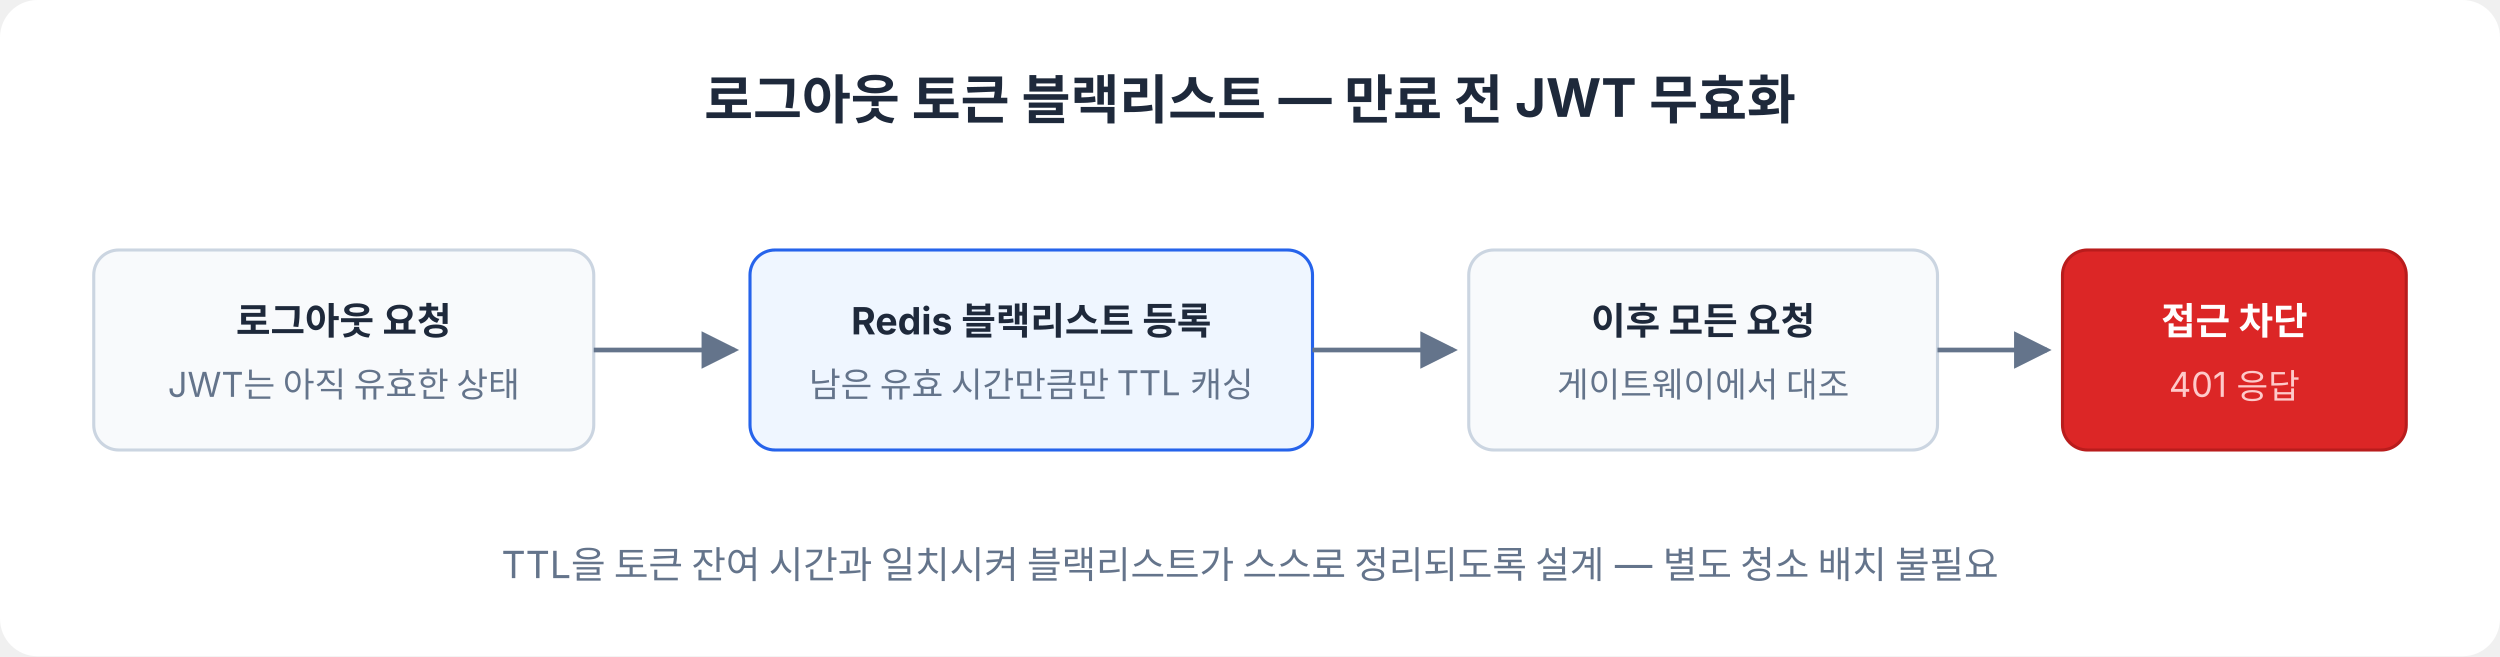
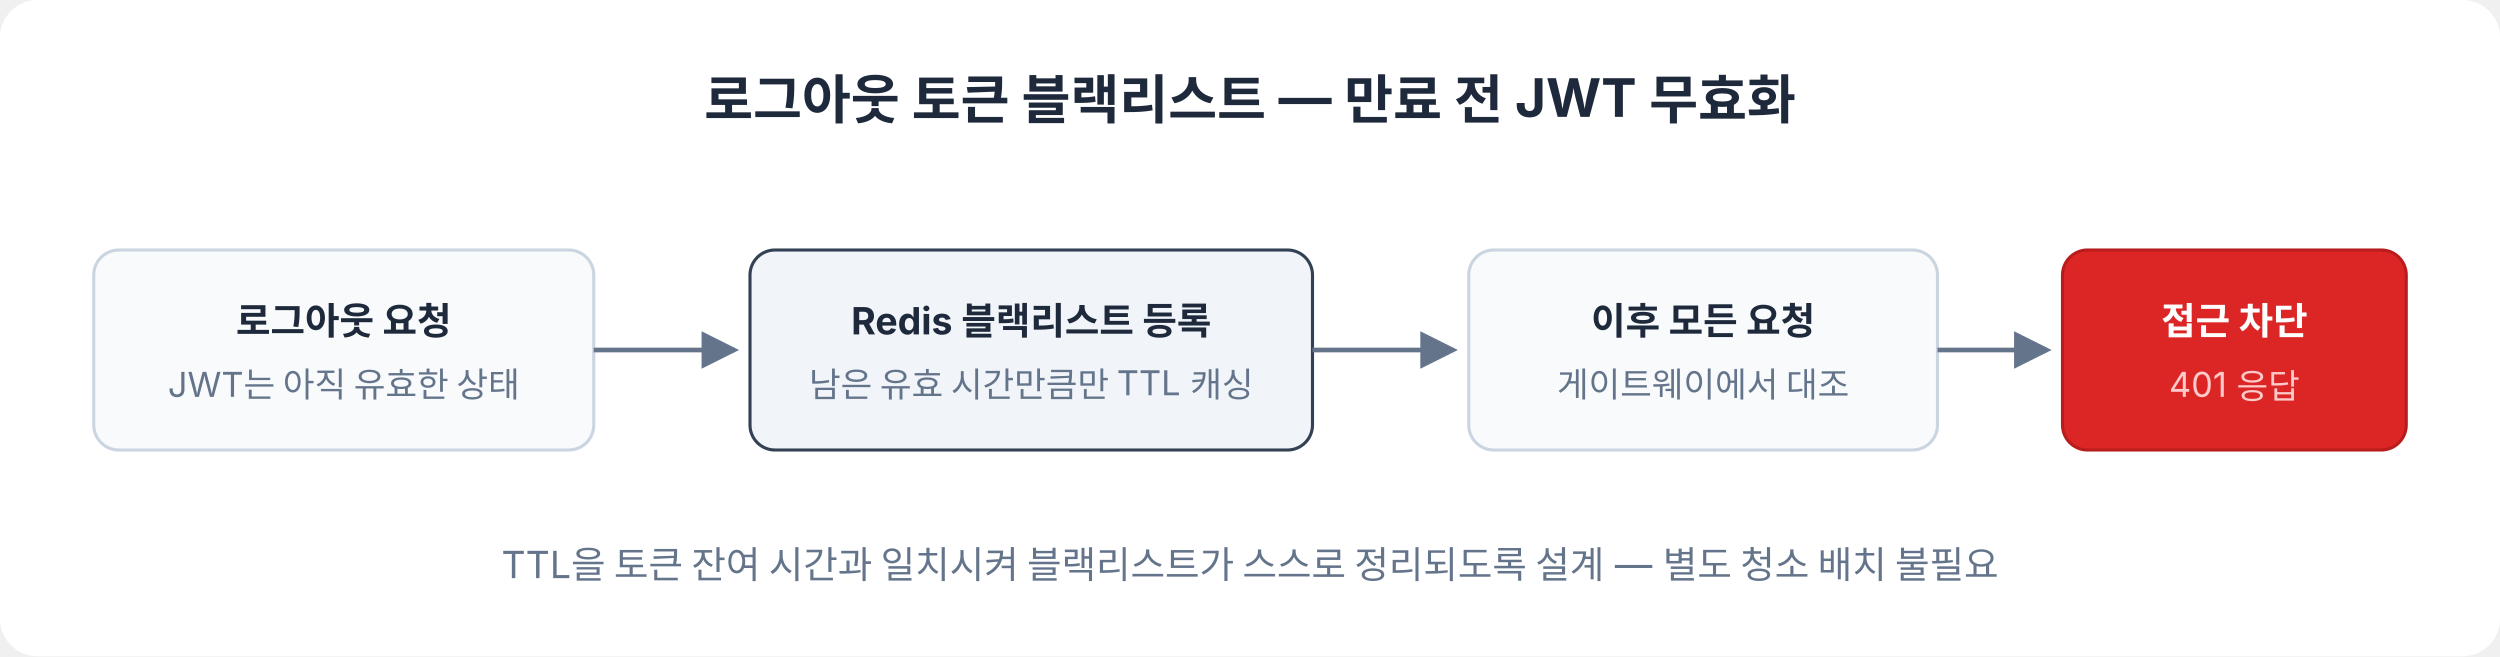
<svg xmlns="http://www.w3.org/2000/svg" viewBox="0 0 800 210" font-family="-apple-system, 'Segoe UI', 'Malgun Gothic', sans-serif">
  <defs>
    <marker id="arrow" markerWidth="8" markerHeight="8" refX="7" refY="4" orient="auto">
      <path d="M0,0 L8,4 L0,8 z" fill="#64748b" />
    </marker>
  </defs>
  <rect width="800" height="210" fill="#ffffff" rx="12" />
  <text x="400" y="38" text-anchor="middle" font-size="17" font-weight="bold" fill="#1e293b">로그아웃 토큰 블랙리스트 — 만료 전 JWT 무효화</text>
  <rect x="30" y="80" width="160" height="64" rx="8" fill="#f8fafc" stroke="#cbd5e1" />
  <text x="110" y="107" text-anchor="middle" font-size="12" font-weight="bold" fill="#1e293b">로그아웃 요청</text>
  <text x="110" y="127" text-anchor="middle" font-size="11" fill="#64748b">JWT는 아직 유효한 상태</text>
-   <rect x="240" y="80" width="180" height="64" rx="8" fill="#eff6ff" stroke="#2563eb" />
+   <rect x="240" y="80" width="180" height="64" rx="8" fill="#f1f5f9" stroke="#334155" />
  <text x="330" y="107" text-anchor="middle" font-size="12" font-weight="bold" fill="#1e293b">Redis 블랙리스트 등록</text>
  <text x="330" y="127" text-anchor="middle" font-size="11" fill="#64748b">남은 유효 시간만큼만 TTL 캐싱</text>
  <rect x="470" y="80" width="150" height="64" rx="8" fill="#f8fafc" stroke="#cbd5e1" />
  <text x="545" y="107" text-anchor="middle" font-size="12" font-weight="bold" fill="#1e293b">이후 모든 요청</text>
  <text x="545" y="127" text-anchor="middle" font-size="11" fill="#64748b">게이트웨이에서 대조</text>
  <rect x="660" y="80" width="110" height="64" rx="8" fill="#dc2626" stroke="#b91c1c" />
  <text x="715" y="107" text-anchor="middle" font-size="12" font-weight="bold" fill="#ffffff">접근 차단</text>
  <text x="715" y="127" text-anchor="middle" font-size="11" fill="#fecaca">401 응답</text>
  <line x1="190" y1="112" x2="235" y2="112" stroke="#64748b" stroke-width="1.5" marker-end="url(#arrow)" />
  <line x1="420" y1="112" x2="465" y2="112" stroke="#64748b" stroke-width="1.5" marker-end="url(#arrow)" />
  <line x1="620" y1="112" x2="655" y2="112" stroke="#64748b" stroke-width="1.5" marker-end="url(#arrow)" />
  <text x="400" y="185" text-anchor="middle" font-size="12" fill="#64748b">TTL을 토큰 잔여 시간과 일치시켜 블랙리스트가 스스로 정리되도록 설계 — 별도 청소 배치 불필요</text>
</svg>
